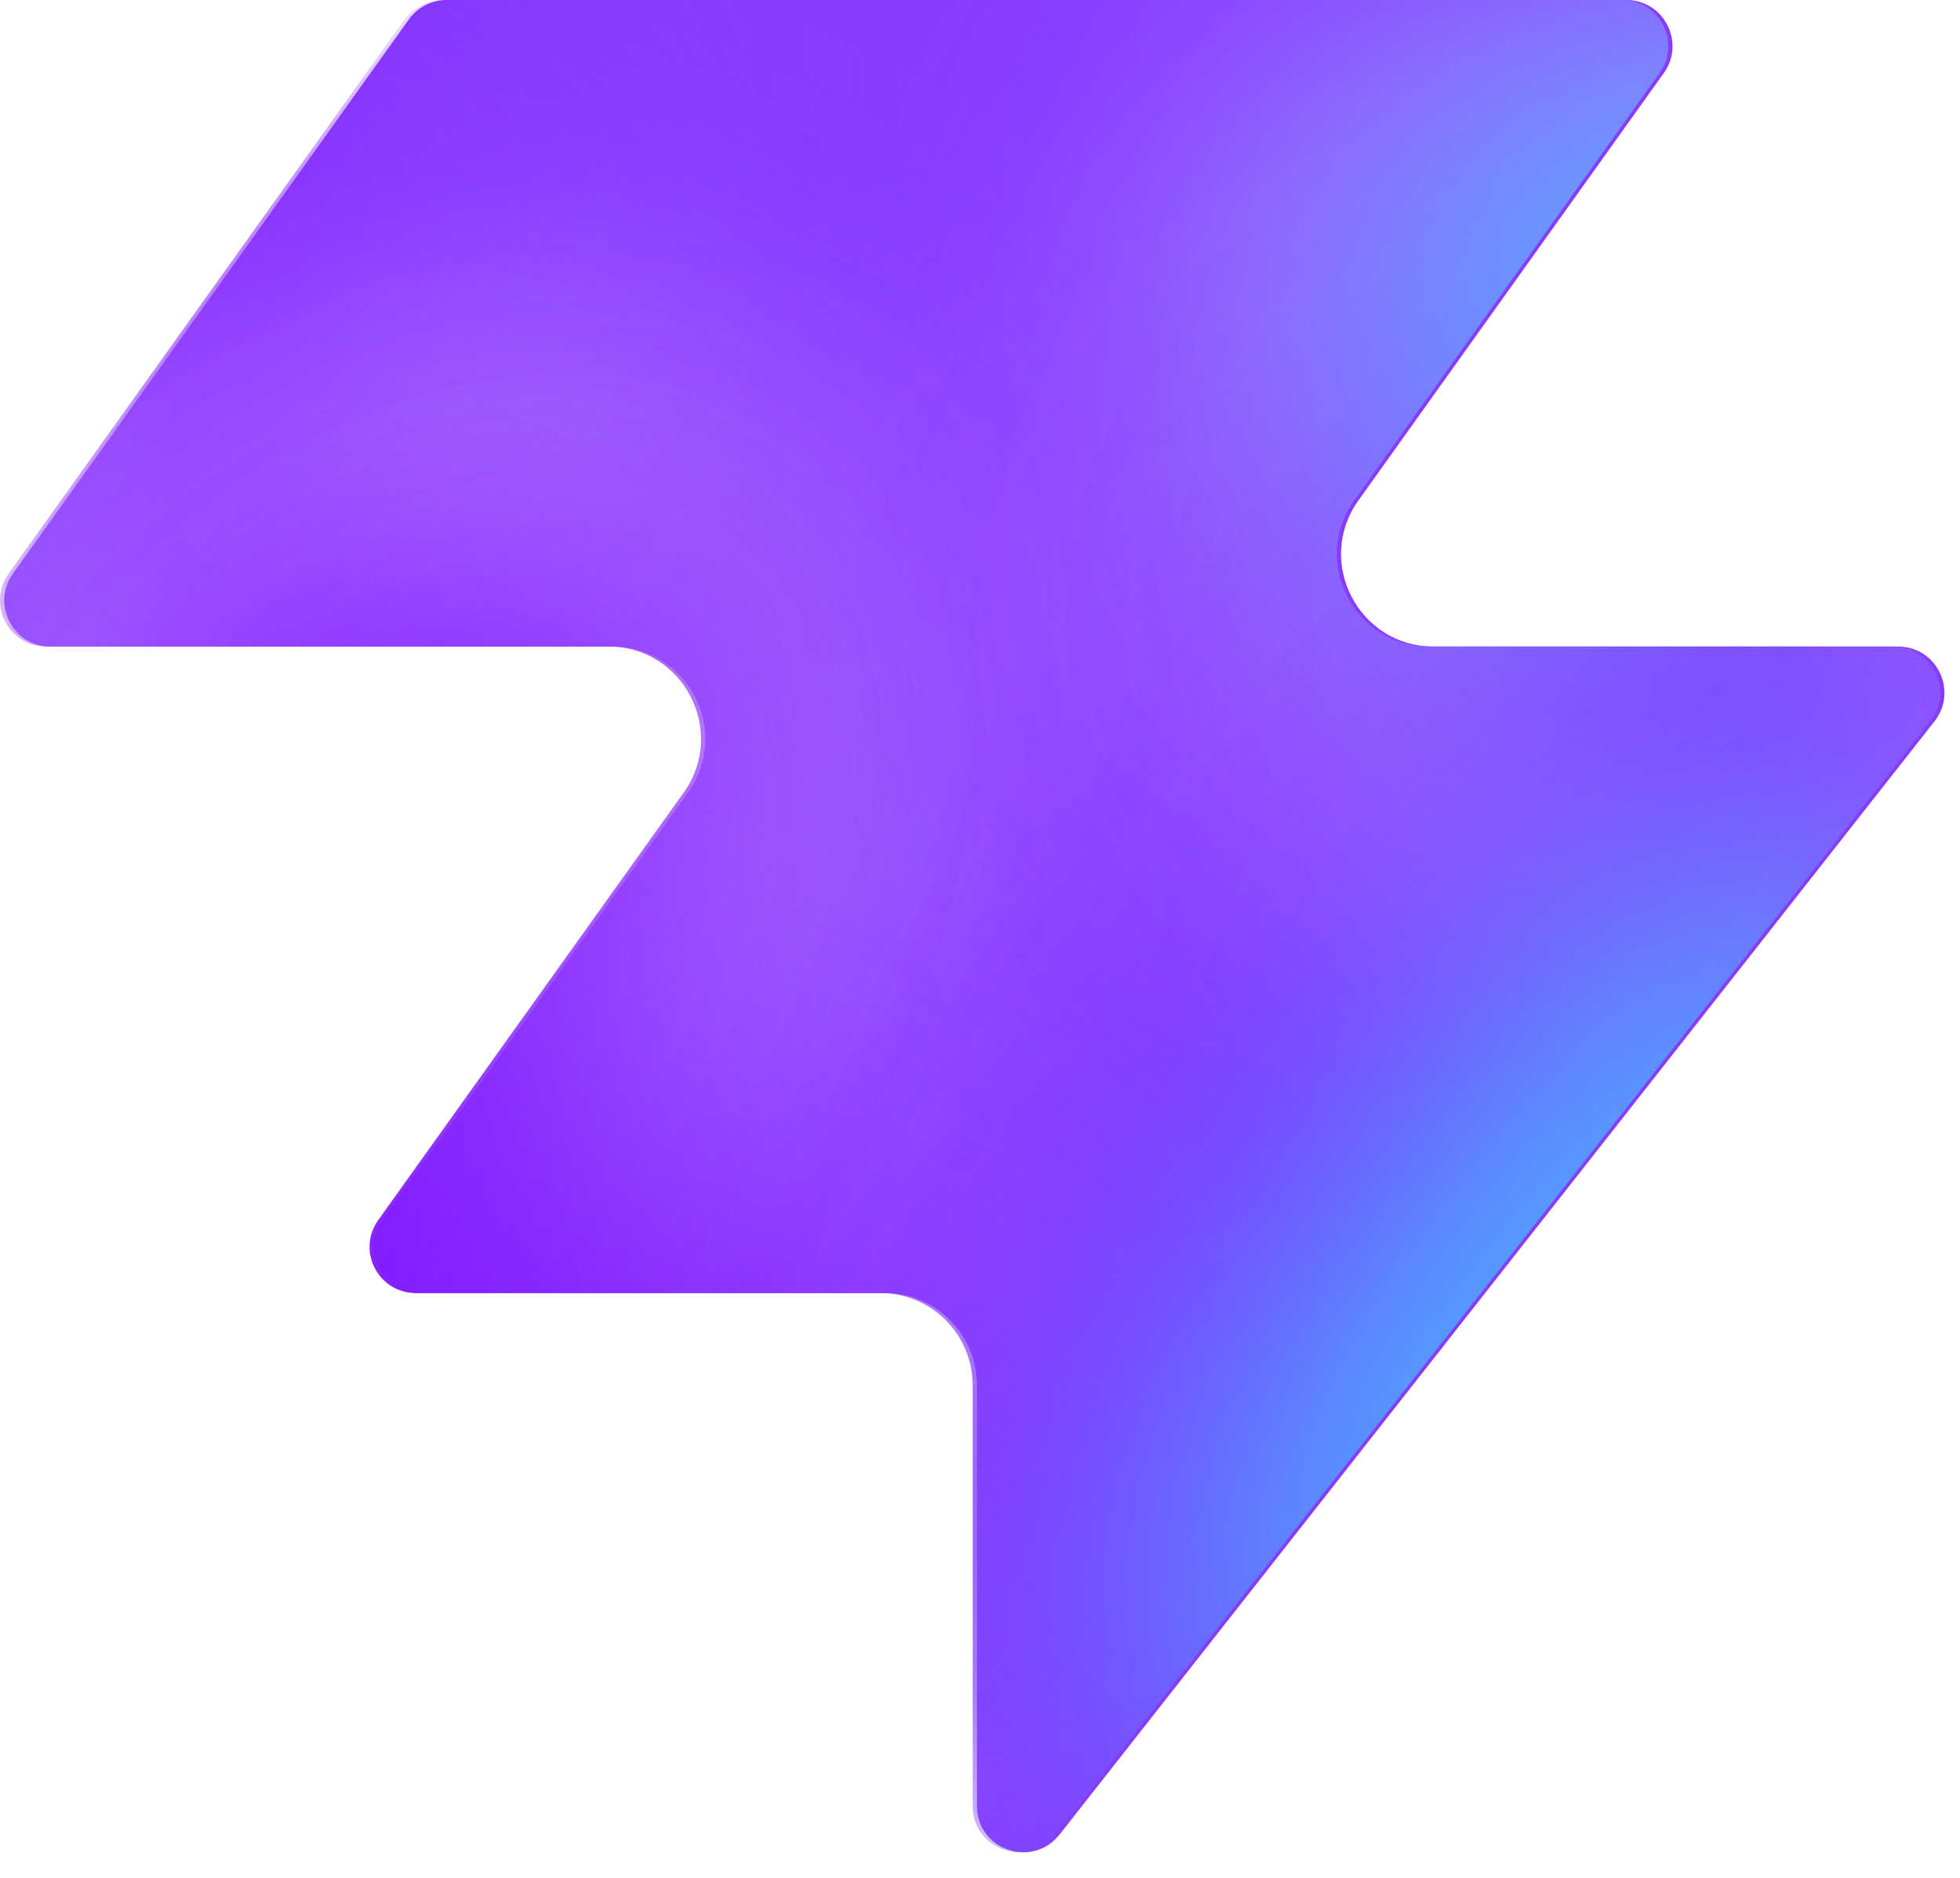
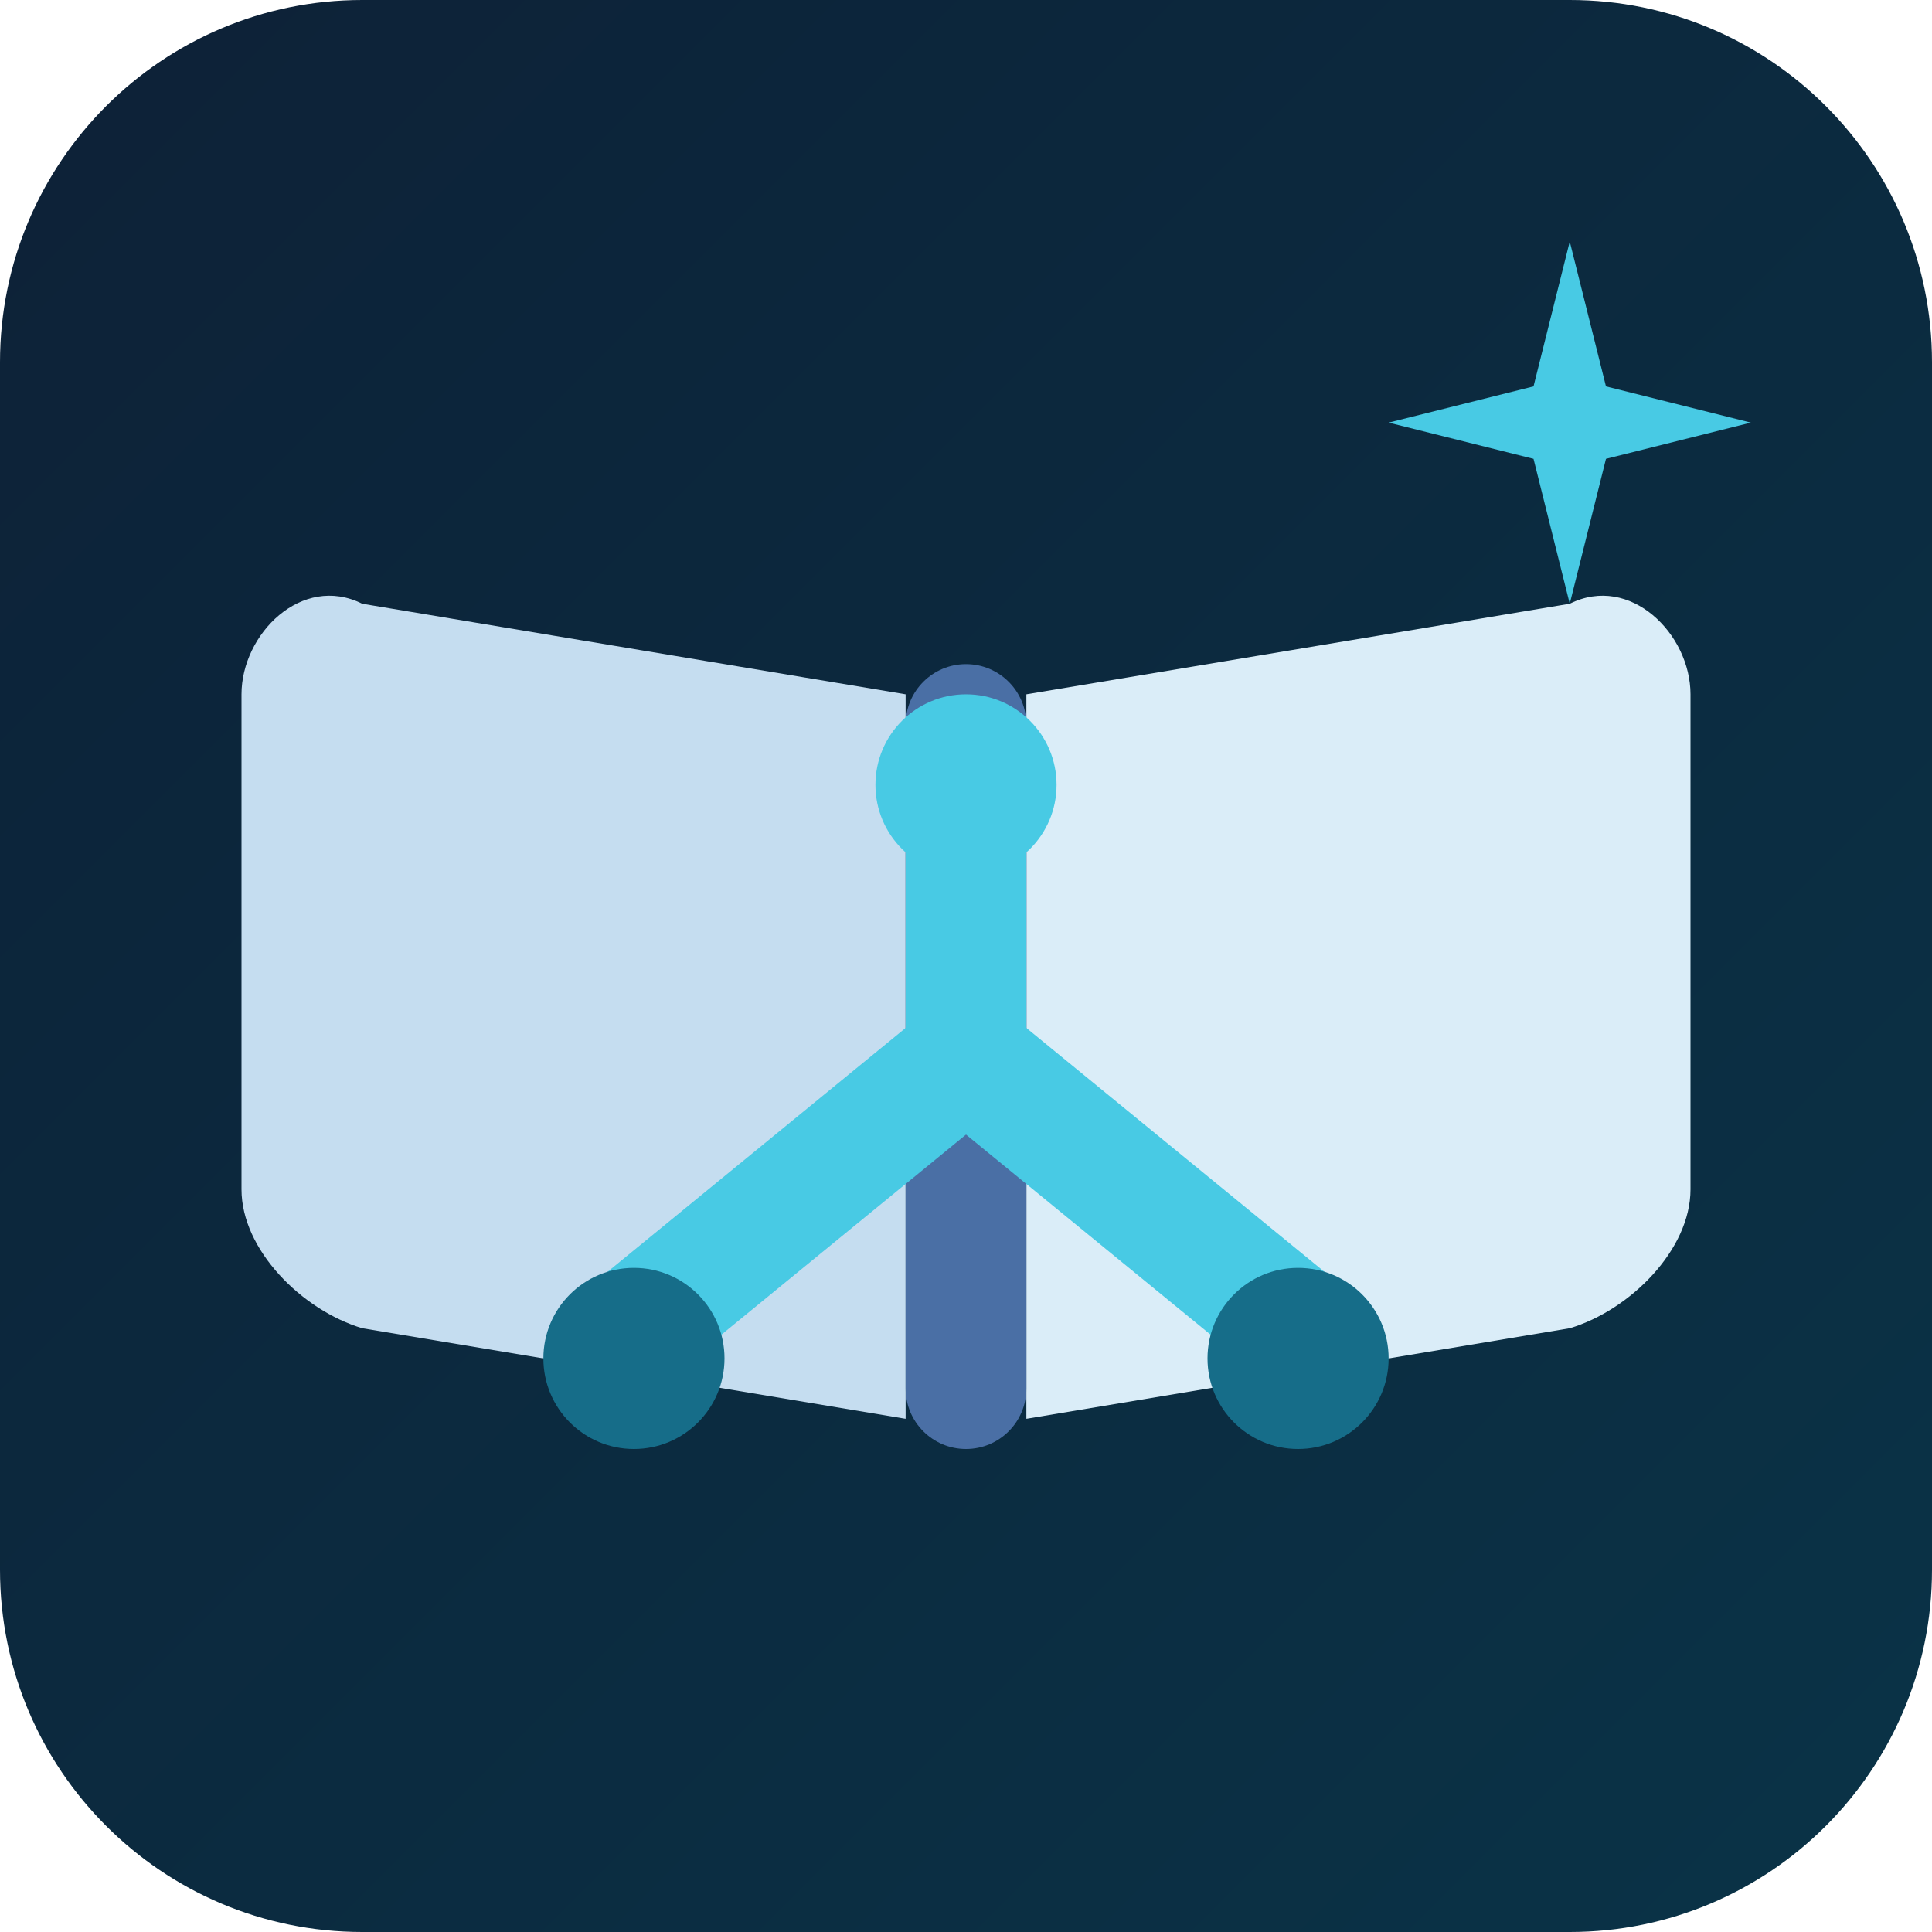
- <svg xmlns="http://www.w3.org/2000/svg" width="48" height="46" fill="none" viewBox="0 0 48 46">
-   <path fill="#863bff" d="M25.946 44.938c-.664.845-2.021.375-2.021-.698V33.937a2.26 2.26 0 0 0-2.262-2.262H10.287c-.92 0-1.456-1.04-.92-1.788l7.48-10.471c1.07-1.497 0-3.578-1.842-3.578H1.237c-.92 0-1.456-1.04-.92-1.788L10.013.474c.214-.297.556-.474.92-.474h28.894c.92 0 1.456 1.04.92 1.788l-7.48 10.471c-1.07 1.498 0 3.579 1.842 3.579h11.377c.943 0 1.473 1.088.89 1.83L25.947 44.94z" style="fill:#863bff;fill:color(display-p3 .525 .23 1);fill-opacity:1" />
-   <mask id="a" width="48" height="46" x="0" y="0" maskUnits="userSpaceOnUse" style="mask-type:alpha">
-     <path fill="#000" d="M25.842 44.938c-.664.844-2.021.375-2.021-.698V33.937a2.26 2.26 0 0 0-2.262-2.262H10.183c-.92 0-1.456-1.04-.92-1.788l7.48-10.471c1.07-1.498 0-3.579-1.842-3.579H1.133c-.92 0-1.456-1.04-.92-1.787L9.91.473c.214-.297.556-.474.92-.474h28.894c.92 0 1.456 1.04.92 1.788l-7.48 10.471c-1.07 1.498 0 3.578 1.842 3.578h11.377c.943 0 1.473 1.088.89 1.832L25.843 44.94z" style="fill:#000;fill-opacity:1" />
-   </mask>
-   <g mask="url(#a)">
-     <g filter="url(#b)">
-       <ellipse cx="5.508" cy="14.704" fill="#ede6ff" rx="5.508" ry="14.704" style="fill:#ede6ff;fill:color(display-p3 .927 .903 1);fill-opacity:1" transform="matrix(.00324 1 1 -.00324 -4.47 31.516)" />
-     </g>
-     <g filter="url(#c)">
-       <ellipse cx="10.399" cy="29.851" fill="#ede6ff" rx="10.399" ry="29.851" style="fill:#ede6ff;fill:color(display-p3 .927 .903 1);fill-opacity:1" transform="matrix(.00324 1 1 -.00324 -39.328 7.883)" />
-     </g>
-     <g filter="url(#d)">
-       <ellipse cx="5.508" cy="30.487" fill="#7e14ff" rx="5.508" ry="30.487" style="fill:#7e14ff;fill:color(display-p3 .492 .077 1);fill-opacity:1" transform="rotate(89.814 -25.913 -14.639)scale(1 -1)" />
-     </g>
-     <g filter="url(#e)">
-       <ellipse cx="5.508" cy="30.599" fill="#7e14ff" rx="5.508" ry="30.599" style="fill:#7e14ff;fill:color(display-p3 .492 .077 1);fill-opacity:1" transform="rotate(89.814 -32.644 -3.334)scale(1 -1)" />
-     </g>
-     <g filter="url(#f)">
-       <ellipse cx="5.508" cy="30.599" fill="#7e14ff" rx="5.508" ry="30.599" style="fill:#7e14ff;fill:color(display-p3 .492 .077 1);fill-opacity:1" transform="matrix(.00324 1 1 -.00324 -34.34 30.47)" />
-     </g>
-     <g filter="url(#g)">
-       <ellipse cx="14.072" cy="22.078" fill="#ede6ff" rx="14.072" ry="22.078" style="fill:#ede6ff;fill:color(display-p3 .927 .903 1);fill-opacity:1" transform="rotate(93.35 24.506 48.493)scale(-1 1)" />
-     </g>
-     <g filter="url(#h)">
-       <ellipse cx="3.47" cy="21.501" fill="#7e14ff" rx="3.47" ry="21.501" style="fill:#7e14ff;fill:color(display-p3 .492 .077 1);fill-opacity:1" transform="rotate(89.009 28.708 47.59)scale(-1 1)" />
-     </g>
-     <g filter="url(#i)">
-       <ellipse cx="3.47" cy="21.501" fill="#7e14ff" rx="3.47" ry="21.501" style="fill:#7e14ff;fill:color(display-p3 .492 .077 1);fill-opacity:1" transform="rotate(89.009 28.708 47.59)scale(-1 1)" />
-     </g>
-     <g filter="url(#j)">
-       <ellipse cx=".387" cy="8.972" fill="#7e14ff" rx="4.407" ry="29.108" style="fill:#7e14ff;fill:color(display-p3 .492 .077 1);fill-opacity:1" transform="rotate(39.51 .387 8.972)" />
-     </g>
-     <g filter="url(#k)">
-       <ellipse cx="47.523" cy="-6.092" fill="#7e14ff" rx="4.407" ry="29.108" style="fill:#7e14ff;fill:color(display-p3 .492 .077 1);fill-opacity:1" transform="rotate(37.892 47.523 -6.092)" />
-     </g>
-     <g filter="url(#l)">
-       <ellipse cx="41.412" cy="6.333" fill="#47bfff" rx="5.971" ry="9.665" style="fill:#47bfff;fill:color(display-p3 .28 .748 1);fill-opacity:1" transform="rotate(37.892 41.412 6.333)" />
-     </g>
-     <g filter="url(#m)">
-       <ellipse cx="-1.879" cy="38.332" fill="#7e14ff" rx="4.407" ry="29.108" style="fill:#7e14ff;fill:color(display-p3 .492 .077 1);fill-opacity:1" transform="rotate(37.892 -1.88 38.332)" />
-     </g>
-     <g filter="url(#n)">
-       <ellipse cx="-1.879" cy="38.332" fill="#7e14ff" rx="4.407" ry="29.108" style="fill:#7e14ff;fill:color(display-p3 .492 .077 1);fill-opacity:1" transform="rotate(37.892 -1.88 38.332)" />
-     </g>
-     <g filter="url(#o)">
-       <ellipse cx="35.651" cy="29.907" fill="#7e14ff" rx="4.407" ry="29.108" style="fill:#7e14ff;fill:color(display-p3 .492 .077 1);fill-opacity:1" transform="rotate(37.892 35.651 29.907)" />
-     </g>
-     <g filter="url(#p)">
-       <ellipse cx="38.418" cy="32.4" fill="#47bfff" rx="5.971" ry="15.297" style="fill:#47bfff;fill:color(display-p3 .28 .748 1);fill-opacity:1" transform="rotate(37.892 38.418 32.4)" />
-     </g>
-   </g>
+ <svg xmlns="http://www.w3.org/2000/svg" viewBox="0 0 32 32">
  <defs>
-     <filter id="b" width="60.045" height="41.654" x="-19.77" y="16.149" color-interpolation-filters="sRGB" filterUnits="userSpaceOnUse">
-       <feFlood flood-opacity="0" result="BackgroundImageFix" />
-       <feBlend in="SourceGraphic" in2="BackgroundImageFix" result="shape" />
-       <feGaussianBlur result="effect1_foregroundBlur_2002_17158" stdDeviation="7.659" />
-     </filter>
-     <filter id="c" width="90.34" height="51.437" x="-54.613" y="-7.533" color-interpolation-filters="sRGB" filterUnits="userSpaceOnUse">
-       <feFlood flood-opacity="0" result="BackgroundImageFix" />
-       <feBlend in="SourceGraphic" in2="BackgroundImageFix" result="shape" />
-       <feGaussianBlur result="effect1_foregroundBlur_2002_17158" stdDeviation="7.659" />
-     </filter>
-     <filter id="d" width="79.355" height="29.4" x="-49.64" y="2.03" color-interpolation-filters="sRGB" filterUnits="userSpaceOnUse">
-       <feFlood flood-opacity="0" result="BackgroundImageFix" />
-       <feBlend in="SourceGraphic" in2="BackgroundImageFix" result="shape" />
-       <feGaussianBlur result="effect1_foregroundBlur_2002_17158" stdDeviation="4.596" />
-     </filter>
-     <filter id="e" width="79.579" height="29.4" x="-45.045" y="20.029" color-interpolation-filters="sRGB" filterUnits="userSpaceOnUse">
-       <feFlood flood-opacity="0" result="BackgroundImageFix" />
-       <feBlend in="SourceGraphic" in2="BackgroundImageFix" result="shape" />
-       <feGaussianBlur result="effect1_foregroundBlur_2002_17158" stdDeviation="4.596" />
-     </filter>
-     <filter id="f" width="79.579" height="29.4" x="-43.513" y="21.178" color-interpolation-filters="sRGB" filterUnits="userSpaceOnUse">
-       <feFlood flood-opacity="0" result="BackgroundImageFix" />
-       <feBlend in="SourceGraphic" in2="BackgroundImageFix" result="shape" />
-       <feGaussianBlur result="effect1_foregroundBlur_2002_17158" stdDeviation="4.596" />
-     </filter>
-     <filter id="g" width="74.749" height="58.852" x="15.756" y="-17.901" color-interpolation-filters="sRGB" filterUnits="userSpaceOnUse">
-       <feFlood flood-opacity="0" result="BackgroundImageFix" />
-       <feBlend in="SourceGraphic" in2="BackgroundImageFix" result="shape" />
-       <feGaussianBlur result="effect1_foregroundBlur_2002_17158" stdDeviation="7.659" />
-     </filter>
-     <filter id="h" width="61.377" height="25.362" x="23.548" y="2.284" color-interpolation-filters="sRGB" filterUnits="userSpaceOnUse">
-       <feFlood flood-opacity="0" result="BackgroundImageFix" />
-       <feBlend in="SourceGraphic" in2="BackgroundImageFix" result="shape" />
-       <feGaussianBlur result="effect1_foregroundBlur_2002_17158" stdDeviation="4.596" />
-     </filter>
-     <filter id="i" width="61.377" height="25.362" x="23.548" y="2.284" color-interpolation-filters="sRGB" filterUnits="userSpaceOnUse">
-       <feFlood flood-opacity="0" result="BackgroundImageFix" />
-       <feBlend in="SourceGraphic" in2="BackgroundImageFix" result="shape" />
-       <feGaussianBlur result="effect1_foregroundBlur_2002_17158" stdDeviation="4.596" />
-     </filter>
-     <filter id="j" width="56.045" height="63.649" x="-27.636" y="-22.853" color-interpolation-filters="sRGB" filterUnits="userSpaceOnUse">
-       <feFlood flood-opacity="0" result="BackgroundImageFix" />
-       <feBlend in="SourceGraphic" in2="BackgroundImageFix" result="shape" />
-       <feGaussianBlur result="effect1_foregroundBlur_2002_17158" stdDeviation="4.596" />
-     </filter>
-     <filter id="k" width="54.814" height="64.646" x="20.116" y="-38.415" color-interpolation-filters="sRGB" filterUnits="userSpaceOnUse">
-       <feFlood flood-opacity="0" result="BackgroundImageFix" />
-       <feBlend in="SourceGraphic" in2="BackgroundImageFix" result="shape" />
-       <feGaussianBlur result="effect1_foregroundBlur_2002_17158" stdDeviation="4.596" />
-     </filter>
-     <filter id="l" width="33.541" height="35.313" x="24.641" y="-11.323" color-interpolation-filters="sRGB" filterUnits="userSpaceOnUse">
-       <feFlood flood-opacity="0" result="BackgroundImageFix" />
-       <feBlend in="SourceGraphic" in2="BackgroundImageFix" result="shape" />
-       <feGaussianBlur result="effect1_foregroundBlur_2002_17158" stdDeviation="4.596" />
-     </filter>
-     <filter id="m" width="54.814" height="64.646" x="-29.286" y="6.009" color-interpolation-filters="sRGB" filterUnits="userSpaceOnUse">
-       <feFlood flood-opacity="0" result="BackgroundImageFix" />
-       <feBlend in="SourceGraphic" in2="BackgroundImageFix" result="shape" />
-       <feGaussianBlur result="effect1_foregroundBlur_2002_17158" stdDeviation="4.596" />
-     </filter>
-     <filter id="n" width="54.814" height="64.646" x="-29.286" y="6.009" color-interpolation-filters="sRGB" filterUnits="userSpaceOnUse">
-       <feFlood flood-opacity="0" result="BackgroundImageFix" />
-       <feBlend in="SourceGraphic" in2="BackgroundImageFix" result="shape" />
-       <feGaussianBlur result="effect1_foregroundBlur_2002_17158" stdDeviation="4.596" />
-     </filter>
-     <filter id="o" width="54.814" height="64.646" x="8.244" y="-2.416" color-interpolation-filters="sRGB" filterUnits="userSpaceOnUse">
-       <feFlood flood-opacity="0" result="BackgroundImageFix" />
-       <feBlend in="SourceGraphic" in2="BackgroundImageFix" result="shape" />
-       <feGaussianBlur result="effect1_foregroundBlur_2002_17158" stdDeviation="4.596" />
-     </filter>
-     <filter id="p" width="39.409" height="43.623" x="18.713" y="10.588" color-interpolation-filters="sRGB" filterUnits="userSpaceOnUse">
-       <feFlood flood-opacity="0" result="BackgroundImageFix" />
-       <feBlend in="SourceGraphic" in2="BackgroundImageFix" result="shape" />
-       <feGaussianBlur result="effect1_foregroundBlur_2002_17158" stdDeviation="4.596" />
-     </filter>
+     <linearGradient id="bgGrad" x1="0%" y1="0%" x2="100%" y2="100%">
+       <stop offset="0%" stop-color="#0d2137" />
+       <stop offset="100%" stop-color="#0a3347" />
+     </linearGradient>
  </defs>
+   <rect width="32" height="32" rx="6" fill="url(#bgGrad)" />
+   <path d="M4 11.5 C4 10.5 5 9.5 6 10 L15 11.5 L15 23.5 L6 22 C5 21.7 4 20.7 4 19.7 Z" fill="#c5ddf0" />
+   <path d="M17 11.5 L26 10 C27 9.5 28 10.5 28 11.5 L28 19.7 C28 20.7 27 21.7 26 22 L17 23.5 Z" fill="#daedf8" />
+   <rect x="15" y="11" width="2" height="13" rx="1" fill="#4a6fa5" />
+   <line x1="16" y1="13.5" x2="16" y2="17.5" stroke="#48cae4" stroke-width="2" stroke-linecap="round" />
+   <line x1="16" y1="17.5" x2="10.5" y2="22" stroke="#48cae4" stroke-width="2" stroke-linecap="round" />
+   <line x1="16" y1="17.5" x2="21.5" y2="22" stroke="#48cae4" stroke-width="2" stroke-linecap="round" />
+   <circle cx="16" cy="13" r="1.5" fill="#48cae4" />
+   <circle cx="10.5" cy="22.5" r="1.5" fill="#166d89" />
+   <circle cx="21.5" cy="22.5" r="1.5" fill="#166d89" />
+   <path d="M26 4 L26.6 6.4 L29 7 L26.6 7.6 L26 10 L25.4 7.6 L23 7 L25.4 6.4 Z" fill="#48cae4" />
</svg>
